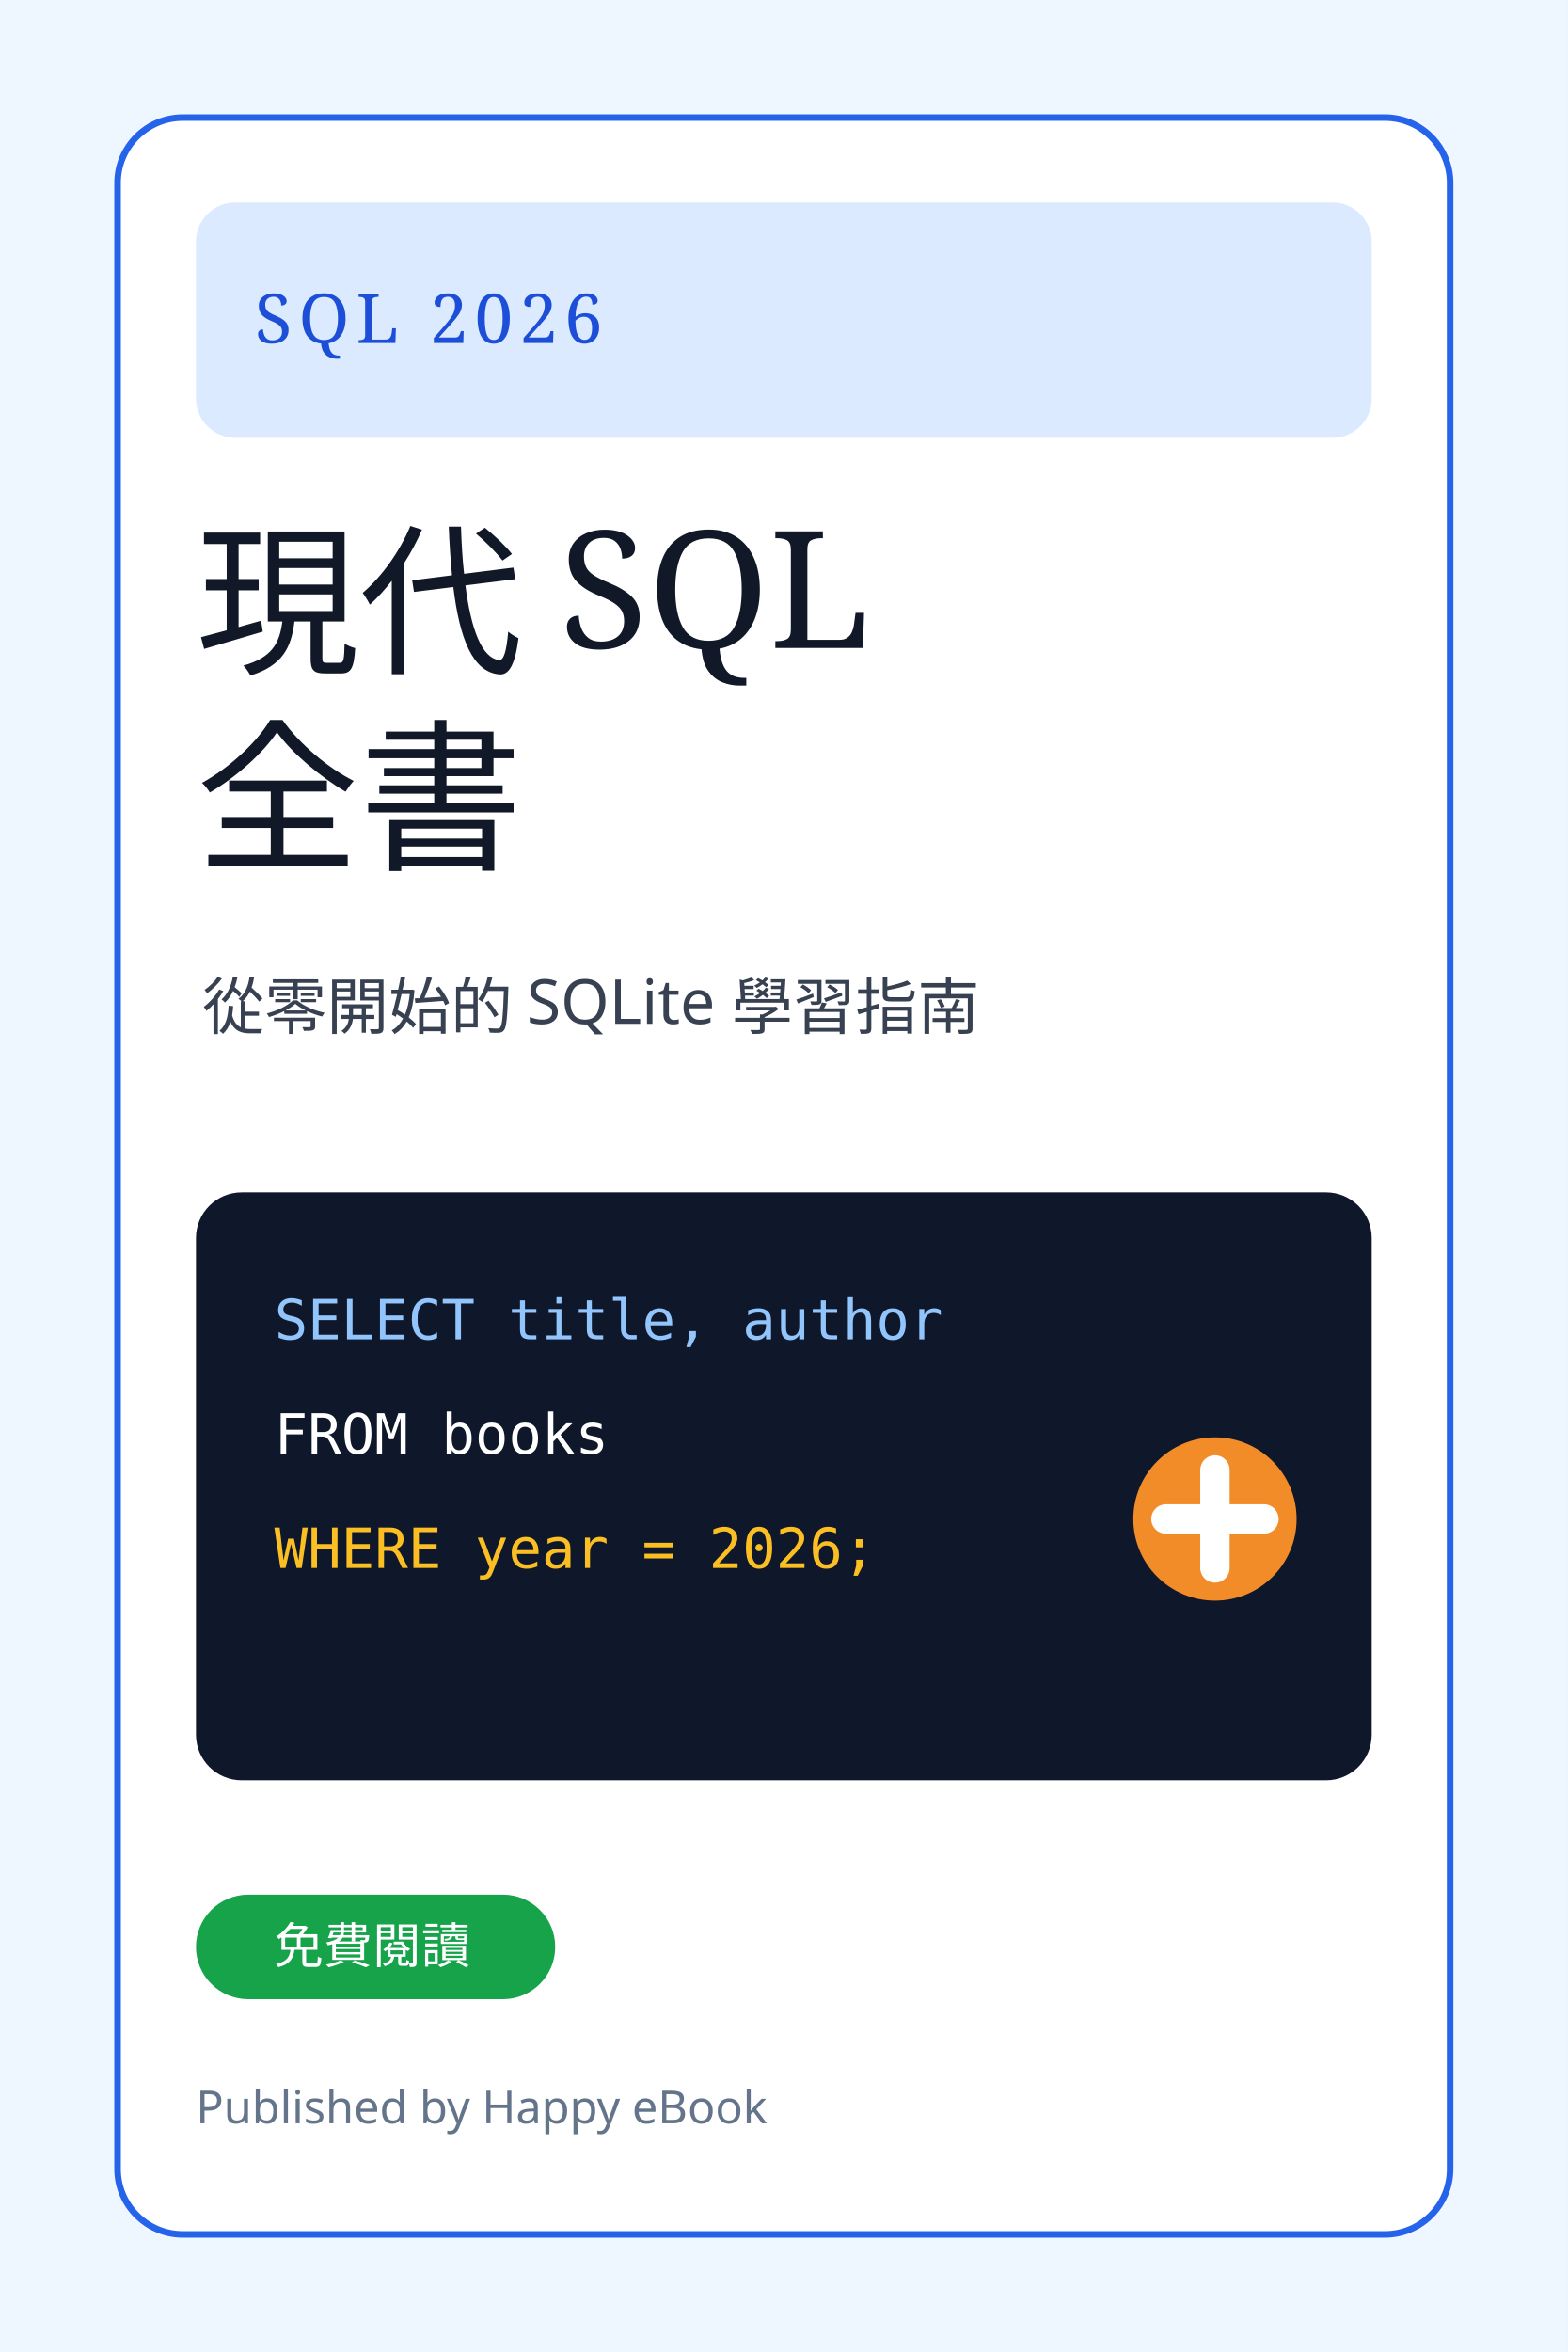
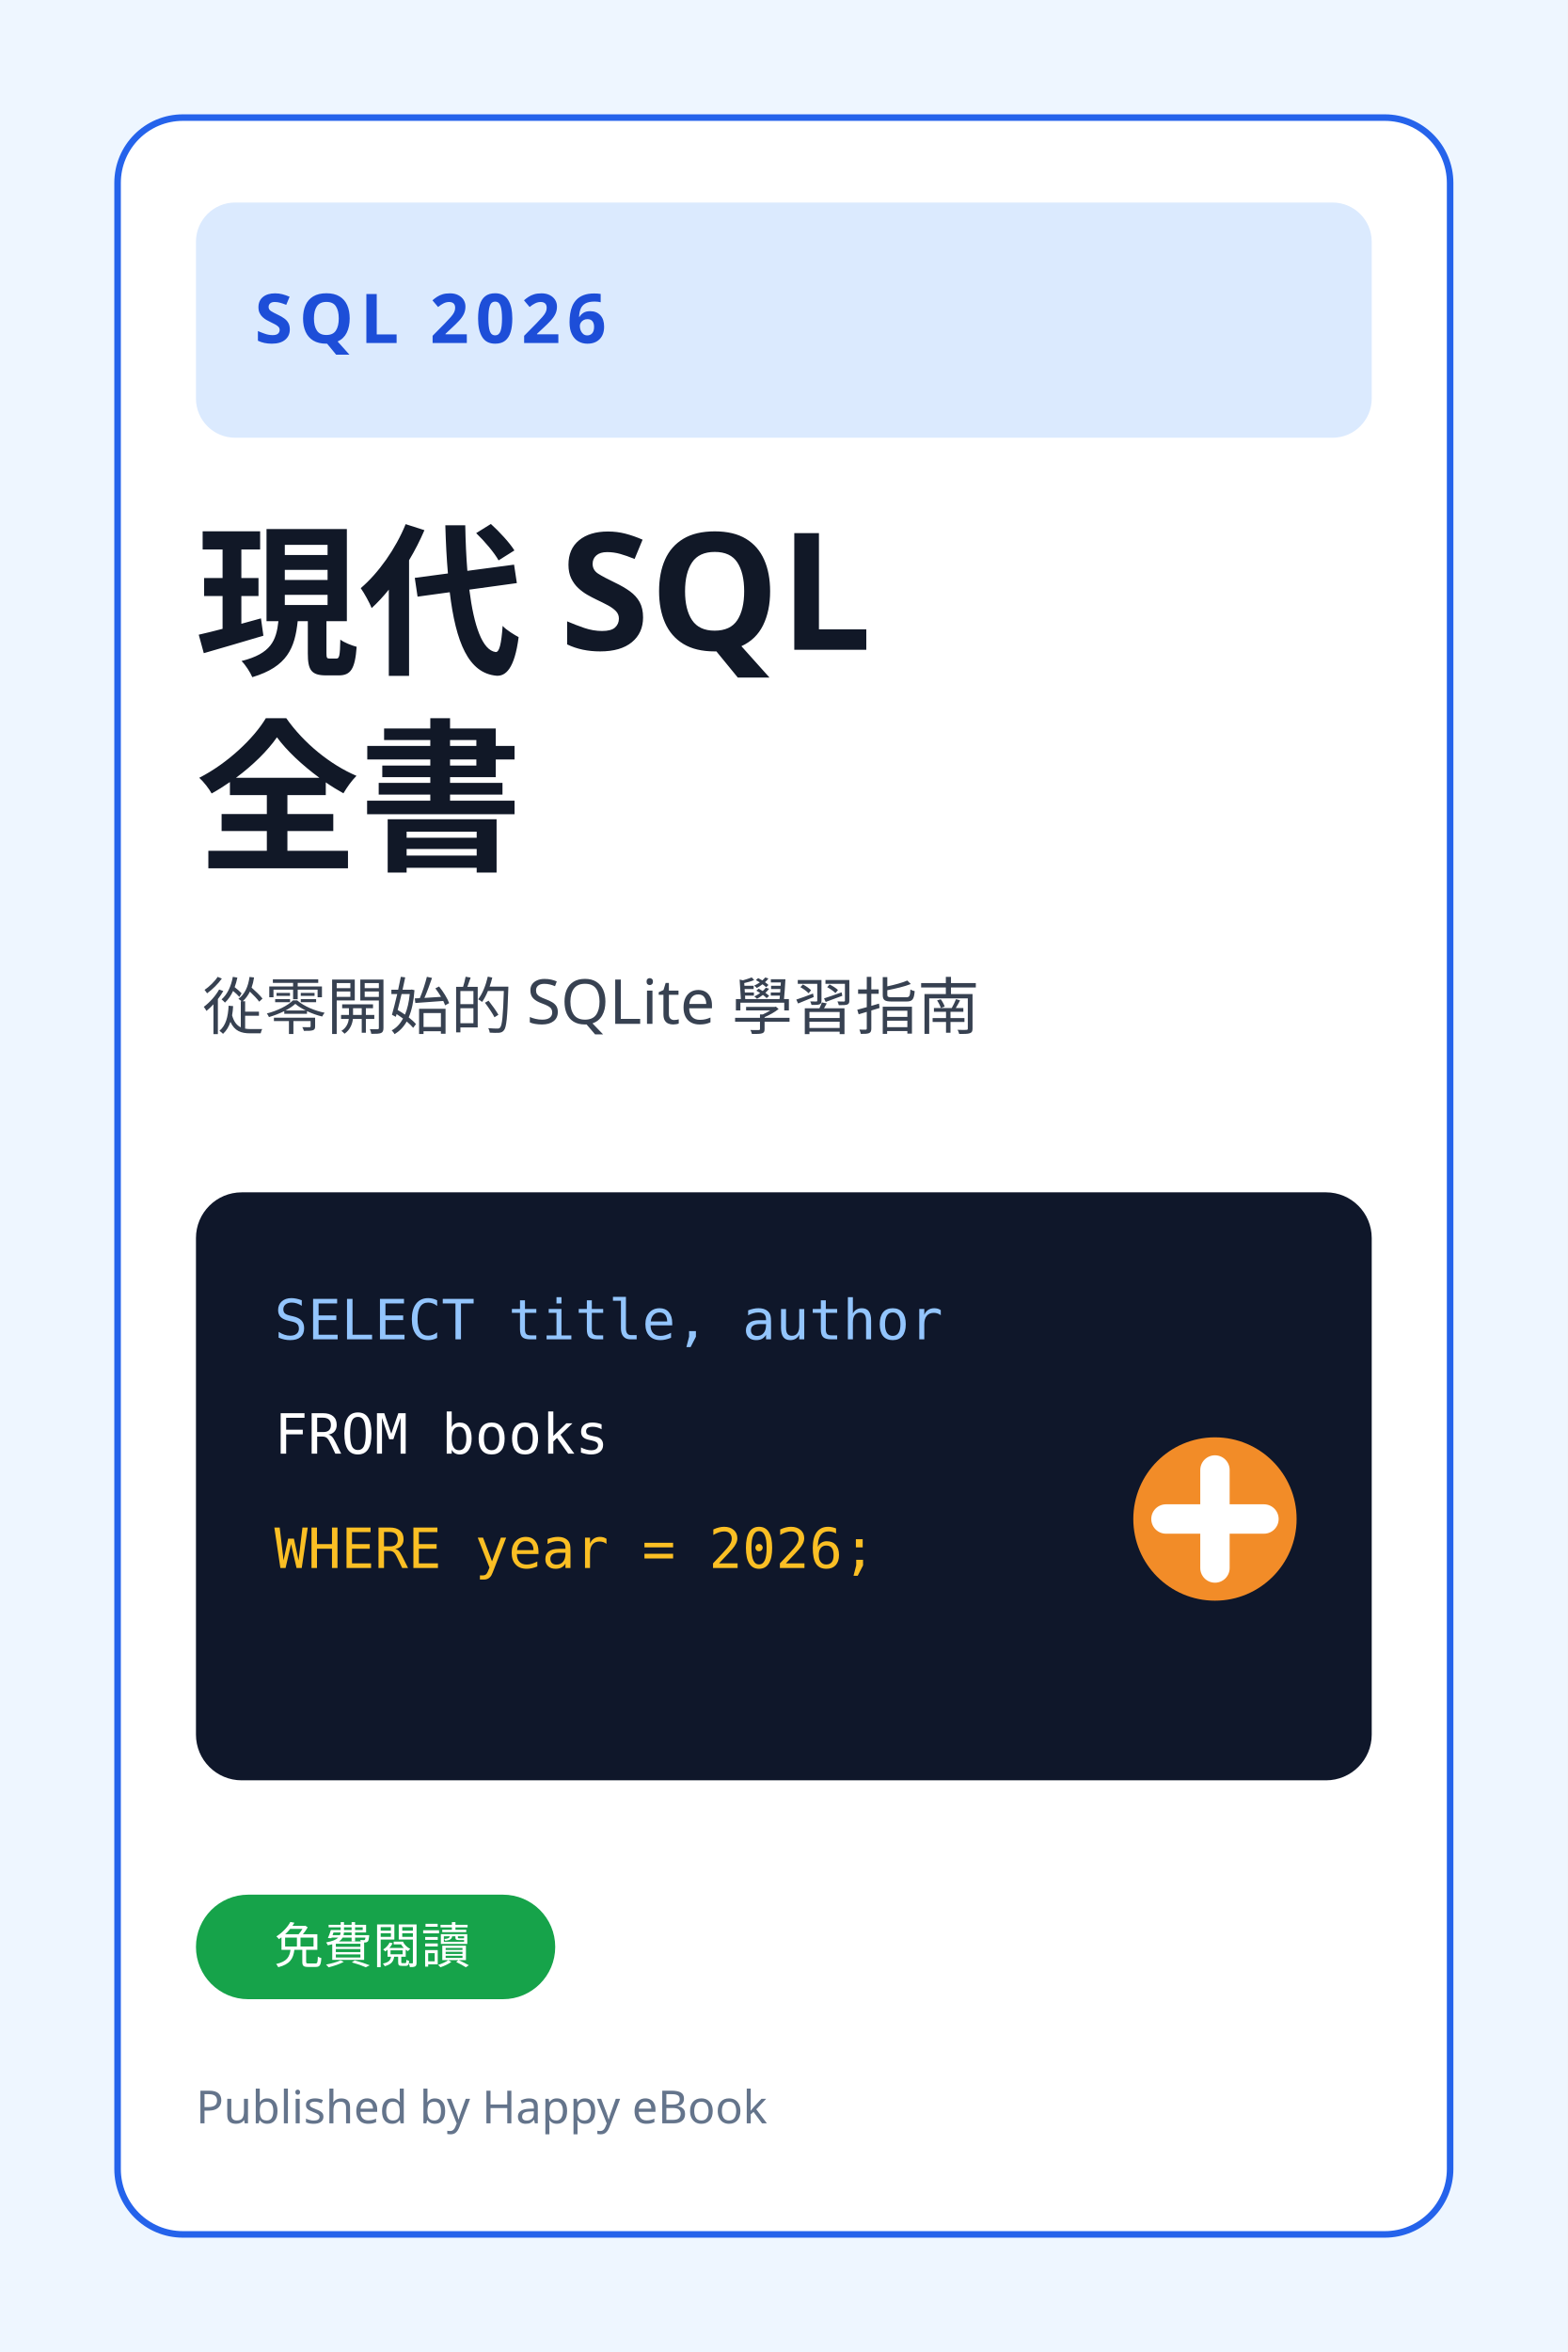
<svg xmlns="http://www.w3.org/2000/svg" width="960" height="1440" viewBox="0 0 960 1440" fill="none">
  <rect width="960" height="1440" fill="#EEF6FF" />
  <rect x="72" y="72" width="816" height="1296" rx="40" fill="#FFFFFF" stroke="#2563EB" stroke-width="4" />
  <rect x="120" y="124" width="720" height="144" rx="24" fill="#DBEAFE" />
-   <text x="156" y="210" fill="#1D4ED8" font-size="42" font-family="Georgia, serif" letter-spacing="4">SQL 2026</text>
-   <text x="120" y="405" fill="#111827" font-size="100" font-family="Georgia, serif">現代 SQL</text>
-   <text x="120" y="525" fill="#111827" font-size="100" font-family="Georgia, serif">全書</text>
+   <text x="156" y="210" fill="#1D4ED8" font-size="42" font-family="'Trebuchet MS', 'Segoe UI', sans-serif" font-weight="800" letter-spacing="4">SQL 2026</text>
+   <text x="120" y="405" fill="#111827" font-size="100" font-family="'Trebuchet MS', 'Segoe UI', sans-serif" font-weight="800">現代 SQL</text>
+   <text x="120" y="525" fill="#111827" font-size="100" font-family="'Trebuchet MS', 'Segoe UI', sans-serif" font-weight="800">全書</text>
  <text x="124" y="630" fill="#374151" font-size="38" font-family="'Noto Sans TC', sans-serif">從零開始的 SQLite 學習指南</text>
  <rect x="120" y="730" width="720" height="360" rx="28" fill="#0F172A" />
  <text x="168" y="820" fill="#93C5FD" font-size="34" font-family="Consolas, monospace">SELECT title, author</text>
  <text x="168" y="890" fill="#FFFFFF" font-size="34" font-family="Consolas, monospace">FROM books</text>
  <text x="168" y="960" fill="#FBBF24" font-size="34" font-family="Consolas, monospace">WHERE year = 2026;</text>
  <circle cx="744" cy="930" r="50" fill="#F28C28" />
  <path d="M714 930h60M744 900v60" stroke="#FFFFFF" stroke-width="18" stroke-linecap="round" />
  <rect x="120" y="1160" width="220" height="64" rx="32" fill="#16A34A" />
  <text x="168" y="1202" fill="#FFFFFF" font-size="30" font-family="'Noto Sans TC', sans-serif">免費閱讀</text>
  <text x="120" y="1300" fill="#64748B" font-size="28" font-family="'Noto Sans TC', sans-serif">Published by Happy eBook</text>
</svg>
